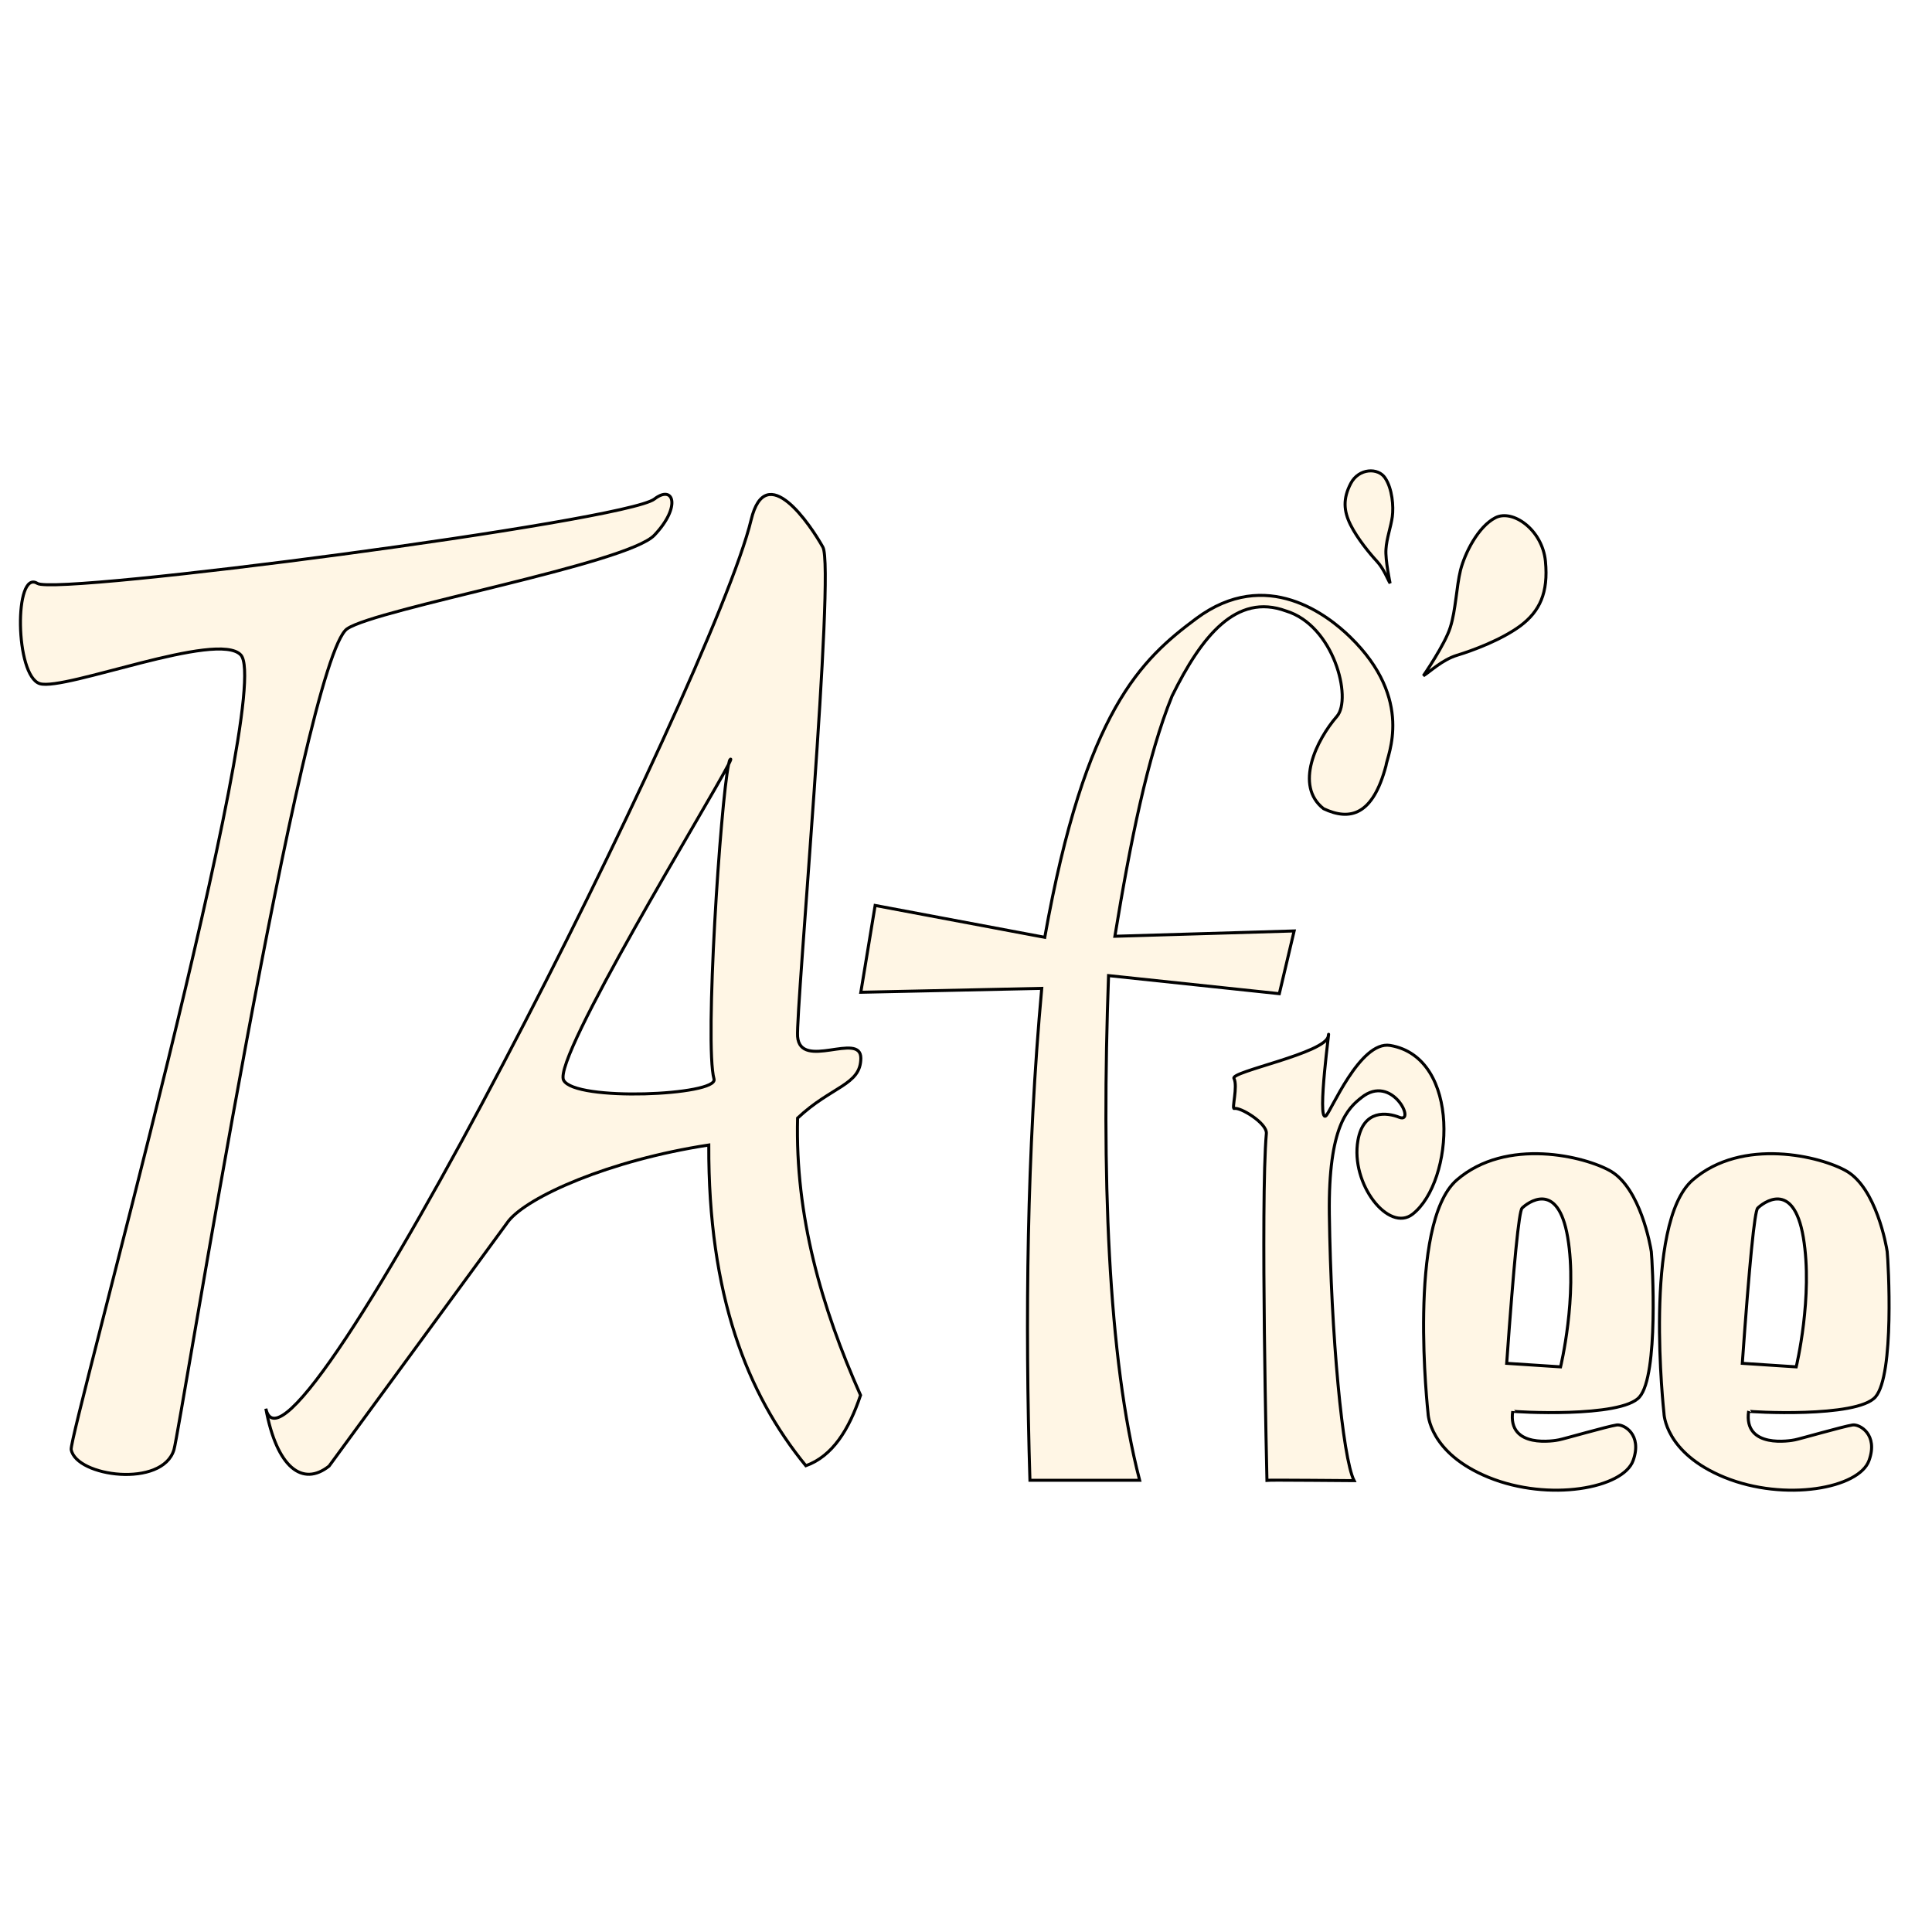
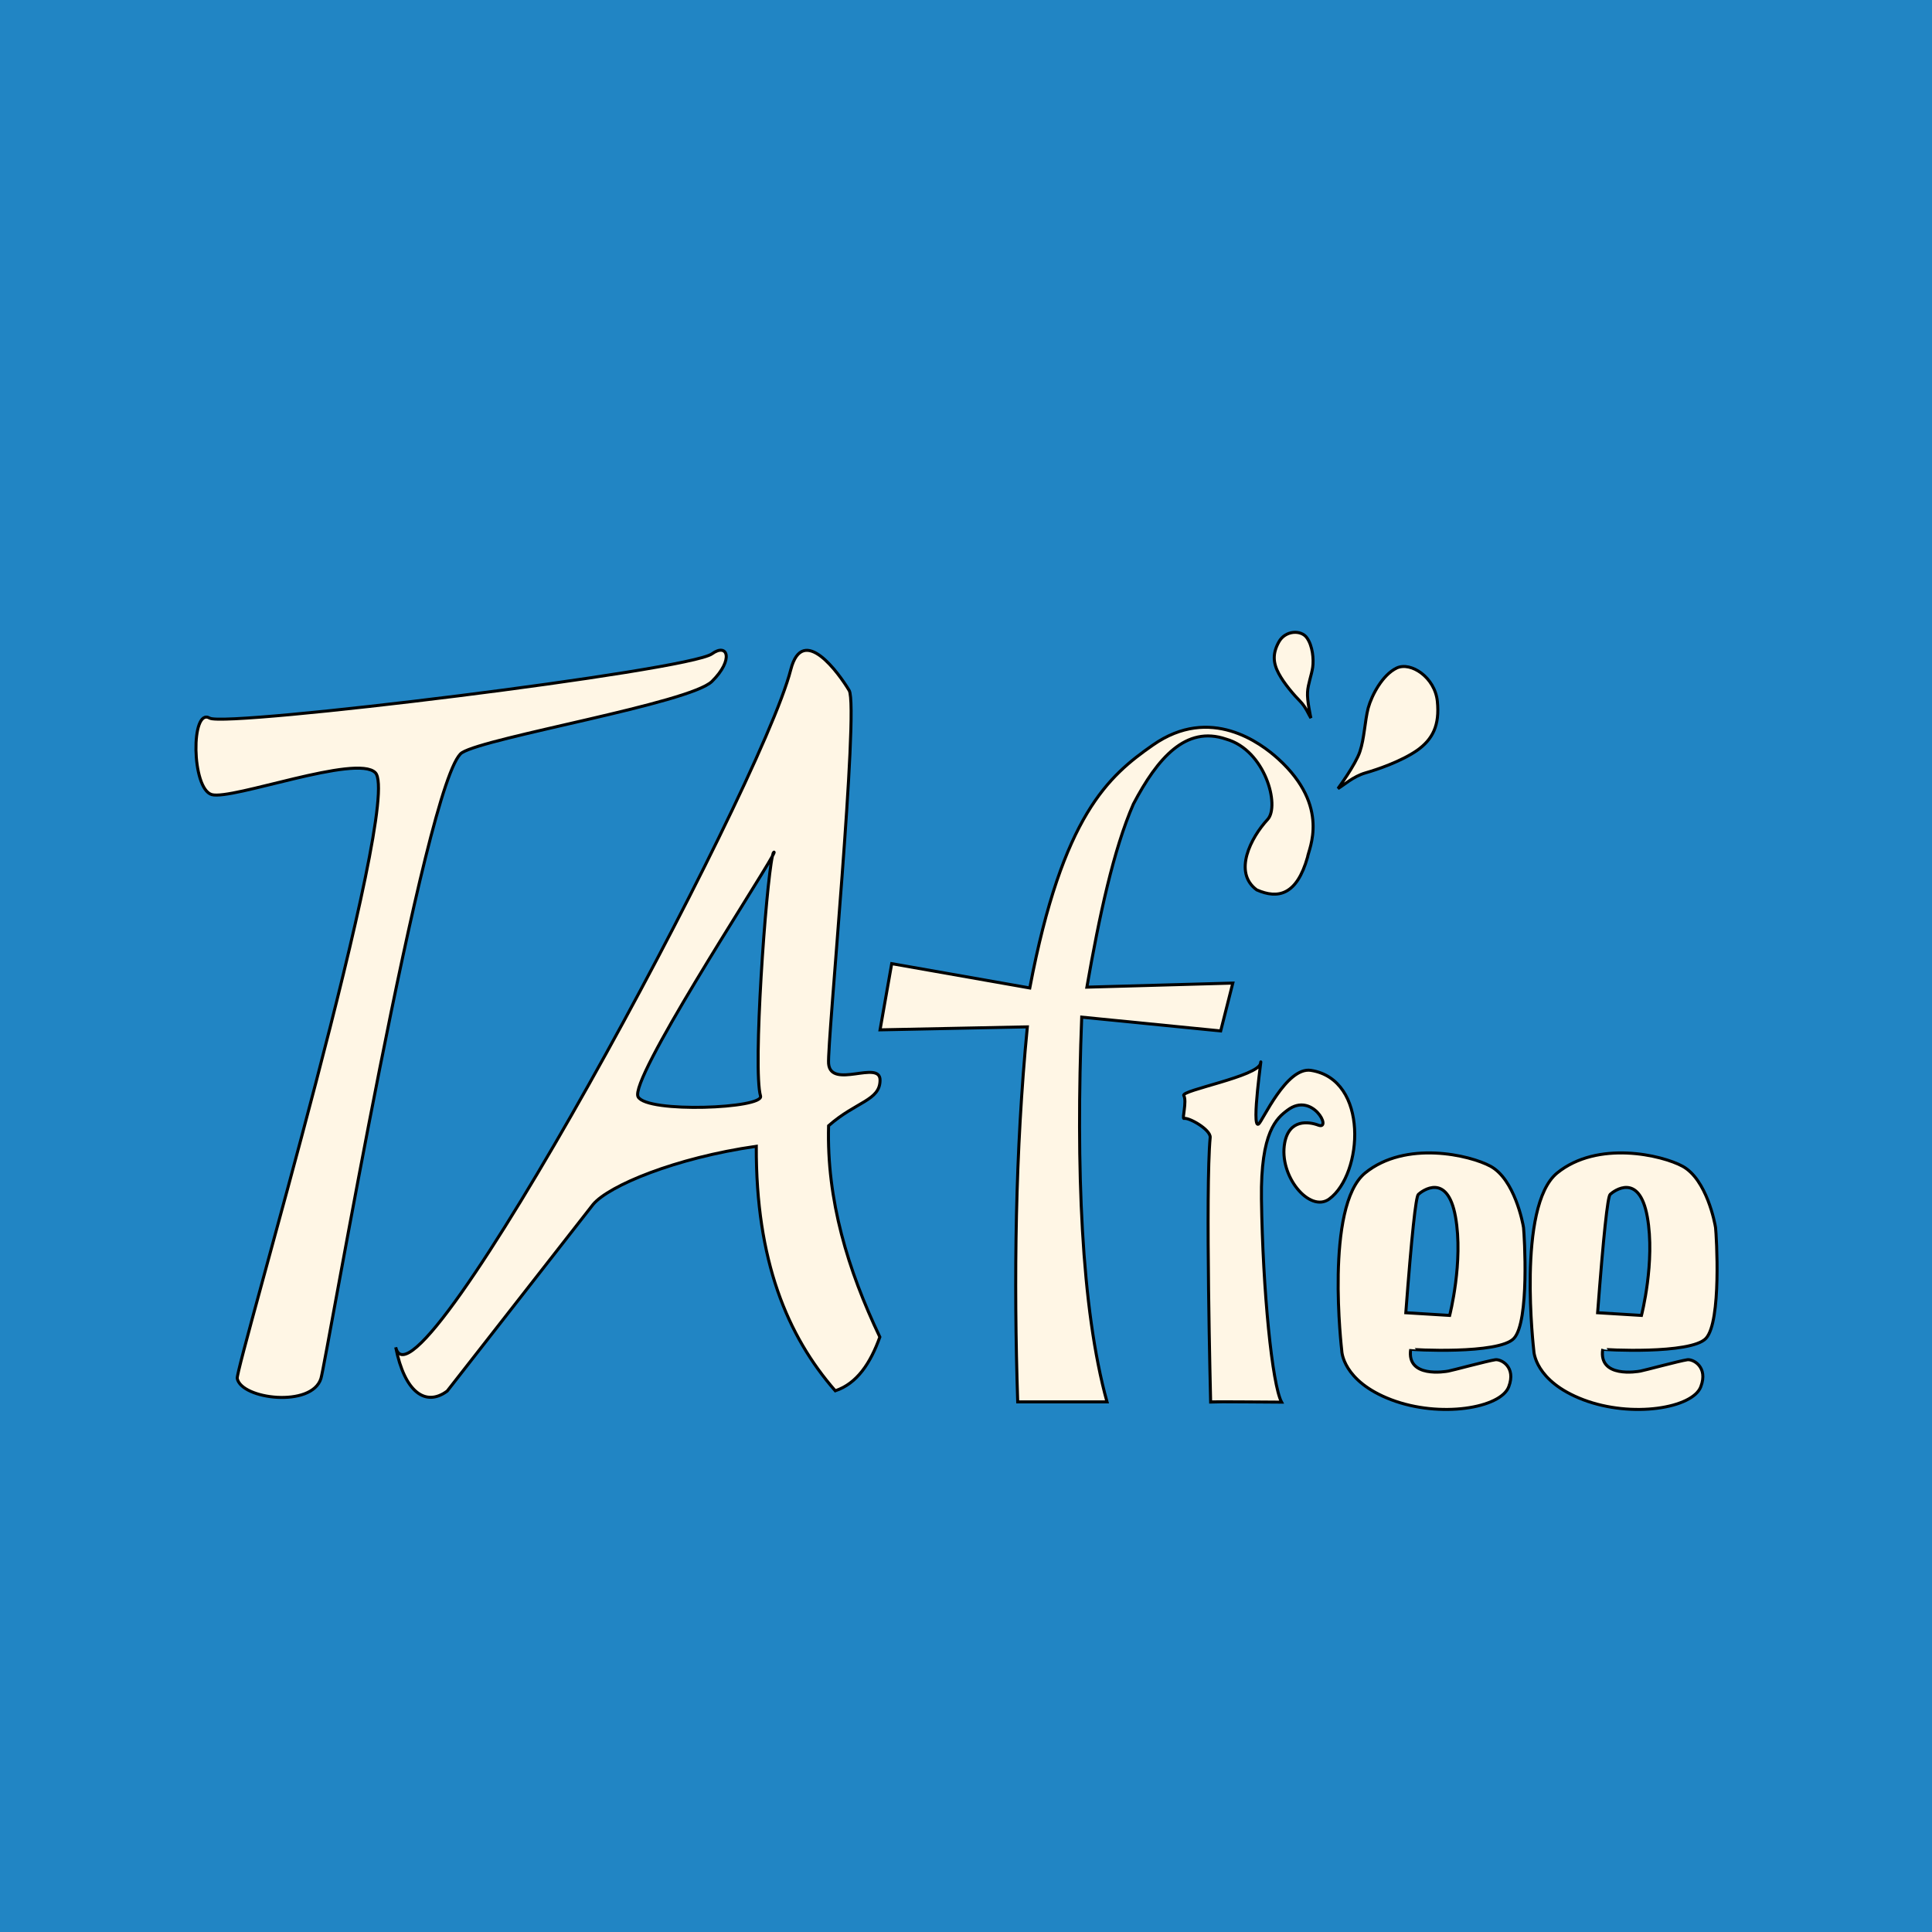
<svg xmlns="http://www.w3.org/2000/svg" xmlns:xlink="http://www.w3.org/1999/xlink" version="1.1" preserveAspectRatio="xMidYMid meet" viewBox="0 0 640 640">
  <defs>
-     <path d="M408.76 357.23C407.48 355 439.09 348.89 440 343.26C440.91 337.51 436.08 371.79 439.18 369.67C440.73 368.62 450.47 344.67 460.49 346.31C484.17 350.3 481.71 391.39 467.96 402.19C460.04 408.41 447.28 392.21 449.83 377.77C451.66 367.44 459.49 368.5 463.59 370.14C469.14 372.26 461.13 355.47 451.02 363.57C446.56 367.09 440 372.96 440.36 402.19C440.91 442.11 444.73 482.96 448.56 490.48C448.56 490.48 420.51 490.24 419.69 490.36C419.69 490.36 417.5 398.08 419.5 375.43C419.69 372.02 410.76 366.62 408.85 367.21C407.94 367.44 410.12 359.81 408.76 357.23Z" id="ZypWgsxvon" />
-     <path d="M438.45 267.89C447.19 272 454.75 270.12 459.12 253.68C459.49 250.28 468.69 231.85 447.19 210.95C440.18 204.14 419.6 187.47 396.19 204.96C378.25 218.35 359.48 235.25 346.09 310.5C342.35 309.8 323.62 306.28 289.9 299.94L285.16 328.7C321.12 327.93 341.1 327.5 345.09 327.41C340.17 381.41 339.54 437.29 341.18 490.36C344.81 490.36 373.88 490.36 377.52 490.36C366.95 449.74 364.86 387.75 367.22 323.18C371 323.58 389.85 325.58 423.79 329.17L428.7 308.39C393.07 309.45 373.28 310.03 369.32 310.15C374.42 279.04 380.16 250.4 388.26 230.56C398.1 210.6 409.58 196.39 425.97 202.38C441.91 207.19 447.92 231.38 442.91 237.25C436.08 245.11 428.7 260.26 438.45 267.89Z" id="egRxAAF6NE" />
-     <path d="M285.16 350.54C285.16 341.61 265.12 354.65 264.21 343.38C263.58 335.04 276.69 188.64 272.59 181.25C268.59 174.09 253.74 151.78 248.82 172.21C236.25 224.57 95.81 502.45 88.07 466.64C91.71 486.25 100.27 492.59 109.01 485.66C114.95 477.55 162.46 412.65 168.4 404.54C174.77 396.44 201.73 384.35 234.79 379.3C234.61 428.96 247.45 461.71 266.95 485.54C275.78 482.38 281.25 473.57 285.07 462.18C272.05 432.95 263.39 402.66 264.21 370.38C275.42 359.81 285.16 359.46 285.16 350.54ZM186.7 357.82C182.97 350.54 234.52 266.48 241.35 253.21C241.53 252.27 241.72 251.69 241.9 251.57C242.26 251.22 242.08 251.8 241.35 253.21C238.71 265.77 233.34 345.96 236.53 357.46C237.98 362.86 190.35 364.98 186.7 357.82Z" id="RaBxttivLx" />
-     <path d="M216.76 165.32C223.14 160.39 225.78 167.78 216.76 177.29C207.74 186.8 124.95 201.59 115.02 208.28C100.36 218.15 59.56 473.84 57.64 480.18C53.91 492.98 25.22 489.22 23.58 480.18C22.76 475.48 91.16 229.18 79.78 216.97C72.22 208.75 21.49 228.95 13.2 226.48C4.91 223.9 4.64 188.44 12.38 193.26C18.84 197.37 207.11 172.71 216.76 165.32Z" id="UnT7chByUe" />
-     <path d="M625.16 414.64C624.89 412.64 621.52 393.74 611.77 387.99C603.3 383.06 577.16 376.6 560.68 390.92C544.19 405.36 551.21 468.05 551.21 468.17C551.21 468.17 551.39 481.32 571.33 489.42C591.28 497.52 615.87 493.06 619.15 483.78C622.25 475.1 615.96 471.69 613.69 472.04C610.59 472.51 595.93 476.74 594.56 476.97C593.47 477.21 577.44 480.14 579.26 467.47C579.17 467.7 615.05 469.81 621.25 462.77C627.62 455.49 625.53 418.16 625.16 414.64ZM582.26 400.2C583.81 398.67 594.1 390.45 597.38 409.94C600.66 429.43 595.02 452.79 595.02 452.79C593.83 452.71 587.87 452.32 577.16 451.62C579.53 418.35 581.23 401.21 582.26 400.2Z" id="TzRYJ3zamD" />
-     <path d="M547.02 414.64C546.74 412.64 543.37 393.74 533.63 387.99C525.16 383.06 499.02 376.6 482.53 390.92C466.05 405.36 473.06 468.05 473.06 468.17C473.06 468.17 473.24 481.32 493.19 489.42C513.13 497.52 537.73 493.06 541.01 483.78C544.1 475.1 537.82 471.69 535.54 472.04C532.44 472.51 517.78 476.74 516.41 476.97C515.32 477.21 499.29 480.14 501.11 467.47C501.11 467.7 537 469.81 543.1 462.77C549.48 455.49 547.38 418.16 547.02 414.64ZM504.21 400.2C505.76 398.67 516.05 390.45 519.33 409.94C522.61 429.43 516.96 452.79 516.96 452.79C515.77 452.71 509.82 452.32 499.11 451.62C501.48 418.35 503.18 401.21 504.21 400.2Z" id="GbUZEHzvlx" />
-     <path d="M482.71 217.05C487.72 215.53 497.29 212.01 503.66 207.31C510.04 202.5 512.95 196.39 511.95 185.94C510.95 175.5 501.11 168.57 495.37 171.5C489.64 174.44 485.26 183.24 483.81 188.88C482.44 194.51 482.26 202.03 480.44 207.78C478.71 213.42 471.51 223.86 471.51 223.86C473.75 222.5 477.7 218.58 482.71 217.05Z" id="xqR5RyLtU8" />
-     <path d="M456.12 185.94C453.84 183.48 449.65 178.43 447.38 173.85C445.1 169.27 444.82 165.16 447.47 160.12C450.11 155.07 456.57 154.83 458.85 158.36C461.22 161.88 461.67 167.75 461.22 171.15C460.76 174.56 459.31 178.43 459.12 181.95C458.85 185.47 460.49 193.22 460.49 193.22C459.62 191.77 458.4 188.41 456.12 185.94Z" id="mADRdhbOzD" />
+     <path d="M0 0L640 0L640 640L0 640L0 0Z" id="Jp8YhlCe4M" />
+     <path d="M392.14 362.9C391.1 361.2 416.83 356.54 417.57 352.25C418.31 347.86 414.38 374 416.9 372.38C418.16 371.58 426.1 353.32 434.25 354.57C453.53 357.62 451.53 388.94 440.33 397.18C433.88 401.92 423.5 389.57 425.58 378.56C427.06 370.68 433.44 371.49 436.77 372.74C441.3 374.35 434.77 361.55 426.54 367.73C422.91 370.42 417.57 374.89 417.87 397.18C418.31 427.61 421.43 458.76 424.54 464.48C424.54 464.48 401.7 464.3 401.04 464.39C401.04 464.39 399.26 394.04 400.89 376.77C401.04 374.17 393.77 370.06 392.21 370.51C391.47 370.68 393.25 364.87 392.14 362.9Z" id="TvS58tV0VP" />
+     <path d="M416.31 294.79C423.43 297.92 429.58 296.49 433.14 283.96C433.44 281.36 440.93 267.31 423.43 251.38C417.72 246.19 400.96 233.48 381.91 246.81C367.3 257.02 352.03 269.9 341.13 327.28C338.08 326.74 322.83 324.05 295.39 319.22L291.53 341.15C320.8 340.56 337.06 340.23 340.32 340.16C336.31 381.34 335.79 423.94 337.13 464.39C340.09 464.39 363.75 464.39 366.71 464.39C358.11 433.43 356.4 386.17 358.33 336.94C361.4 337.25 376.75 338.77 404.37 341.51L408.38 325.66C379.37 326.47 363.26 326.92 360.04 327.01C364.19 303.29 368.86 281.45 375.46 266.32C383.47 251.11 392.81 240.28 406.15 244.84C419.13 248.51 424.02 266.95 419.94 271.43C414.38 277.42 408.38 288.97 416.31 294.79Z" id="TAcZifVRoH" />
+     <path d="M291.53 357.8C291.53 350.99 275.22 360.93 274.48 352.34C273.96 345.98 284.63 234.37 281.3 228.73C278.04 223.27 265.95 206.27 261.95 221.84C251.72 261.76 137.39 473.61 131.09 446.31C134.05 461.26 141.02 466.09 148.14 460.81C152.97 454.63 191.65 405.15 196.48 398.97C201.67 392.79 223.62 383.57 250.53 379.72C250.38 417.58 260.83 442.56 276.7 460.72C283.89 458.31 288.34 451.6 291.46 442.91C280.85 420.63 273.81 397.54 274.48 372.92C283.6 364.87 291.53 364.6 291.53 357.8ZM211.38 363.34C208.34 357.8 250.31 293.71 255.87 283.6C256.02 282.88 256.16 282.43 256.31 282.34C256.61 282.08 256.46 282.52 255.87 283.6C253.72 293.17 249.34 354.31 251.94 363.08C253.12 367.19 214.35 368.8 211.38 363.34Z" id="zASq7kVFAZ" />
+     <path d="M235.85 216.59C241.04 212.83 243.19 218.47 235.85 225.72C228.51 232.96 161.11 244.24 153.03 249.34C141.1 256.86 107.88 451.8 106.32 456.63C103.28 466.39 79.93 463.53 78.59 456.63C77.93 453.05 133.61 265.28 124.34 255.97C118.19 249.7 76.89 265.1 70.14 263.22C63.4 261.25 63.17 234.22 69.47 237.89C74.74 241.02 227.99 222.22 235.85 216.59Z" id="egpQHiTBns" />
+     <path d="M568.3 406.66C568.08 405.14 565.34 390.73 557.4 386.35C550.51 382.59 529.23 377.67 515.81 388.58C502.39 399.59 508.1 447.39 508.1 447.48C508.1 447.48 508.25 457.5 524.48 463.68C540.72 469.85 560.74 466.45 563.41 459.38C565.93 452.76 560.81 450.16 558.96 450.43C556.44 450.79 544.5 454.01 543.39 454.19C542.5 454.37 529.45 456.61 530.93 446.94C530.86 447.12 560.07 448.73 565.11 443.36C570.3 437.81 568.6 409.35 568.3 406.66ZM533.38 395.66C534.64 394.49 543.02 388.23 545.69 403.08C548.36 417.94 543.76 435.75 543.76 435.75C542.79 435.69 537.95 435.4 529.23 434.86C531.16 409.5 532.54 396.43 533.38 395.66Z" id="qCWpT4S0Vt" />
+     <path d="M504.69 406.66C504.47 405.14 501.72 390.73 493.79 386.35C486.89 382.59 465.61 377.67 452.2 388.58C438.78 399.59 444.48 447.39 444.48 447.48C444.48 447.48 444.63 457.5 460.87 463.68C477.11 469.85 497.13 466.45 499.79 459.38C502.32 452.76 497.2 450.16 495.35 450.43C492.82 450.79 480.89 454.01 479.78 454.19C478.89 454.37 465.84 456.61 467.32 446.94C467.32 447.12 496.53 448.73 501.5 443.36C506.69 437.81 504.98 409.35 504.69 406.66ZM469.84 395.66C471.1 394.49 479.48 388.23 482.15 403.08C484.82 417.94 480.22 435.75 480.22 435.75C479.25 435.69 474.41 435.4 465.69 434.86C467.62 409.5 469 396.43 469.84 395.66Z" id="dijRePZN66" />
+     <path d="M452.34 256.03C456.42 254.87 464.21 252.18 469.4 248.6C474.59 244.93 476.96 240.28 476.14 232.31C475.33 224.35 467.32 219.07 462.65 221.3C457.98 223.54 454.42 230.25 453.23 234.55C452.12 238.85 451.97 244.57 450.49 248.96C449.08 253.26 443.22 261.22 443.22 261.22C445.05 260.18 448.27 257.19 452.34 256.03Z" id="uC7Wk3lZDR" />
+     <path d="M430.69 232.31C428.84 230.43 425.43 226.58 423.58 223.09C421.72 219.6 421.5 216.47 423.65 212.62C425.8 208.77 431.06 208.59 432.92 211.28C434.85 213.96 435.22 218.44 434.85 221.03C434.48 223.63 433.29 226.58 433.14 229.27C432.92 231.95 434.25 237.86 434.25 237.86C433.54 236.75 432.55 234.19 430.69 232.31Z" id="CfnYvfJfRb" />
  </defs>
  <g visibility="inherit">
    <g visibility="inherit">
      <g>
-         <use xlink:href="#ZypWgsxvon" opacity="1" fill="#fff6e5" fill-opacity="1" />
+         <use xlink:href="#Jp8YhlCe4M" opacity="1" fill="#2185c4" fill-opacity="1" />
+       </g>
+       <g>
+         <use xlink:href="#TvS58tV0VP" opacity="1" fill="#fff6e5" fill-opacity="1" />
        <g>
-           <use xlink:href="#ZypWgsxvon" opacity="1" fill-opacity="0" stroke="#000000" stroke-width="1" stroke-opacity="1" />
+           <use xlink:href="#TvS58tV0VP" opacity="1" fill-opacity="0" stroke="#000000" stroke-width="1" stroke-opacity="1" />
        </g>
      </g>
      <g>
-         <use xlink:href="#egRxAAF6NE" opacity="1" fill="#fff6e5" fill-opacity="1" />
+         <use xlink:href="#TAcZifVRoH" opacity="1" fill="#fff6e5" fill-opacity="1" />
        <g>
-           <use xlink:href="#egRxAAF6NE" opacity="1" fill-opacity="0" stroke="#000000" stroke-width="1" stroke-opacity="1" />
+           <use xlink:href="#TAcZifVRoH" opacity="1" fill-opacity="0" stroke="#000000" stroke-width="1" stroke-opacity="1" />
        </g>
      </g>
      <g>
-         <use xlink:href="#RaBxttivLx" opacity="1" fill="#fff6e5" fill-opacity="1" />
+         <use xlink:href="#zASq7kVFAZ" opacity="1" fill="#fff6e5" fill-opacity="1" />
        <g>
-           <use xlink:href="#RaBxttivLx" opacity="1" fill-opacity="0" stroke="#000000" stroke-width="1" stroke-opacity="1" />
+           <use xlink:href="#zASq7kVFAZ" opacity="1" fill-opacity="0" stroke="#000000" stroke-width="1" stroke-opacity="1" />
        </g>
      </g>
      <g>
-         <use xlink:href="#UnT7chByUe" opacity="1" fill="#fff6e5" fill-opacity="1" />
+         <use xlink:href="#egpQHiTBns" opacity="1" fill="#fff6e5" fill-opacity="1" />
        <g>
-           <use xlink:href="#UnT7chByUe" opacity="1" fill-opacity="0" stroke="#000000" stroke-width="1" stroke-opacity="1" />
+           <use xlink:href="#egpQHiTBns" opacity="1" fill-opacity="0" stroke="#000000" stroke-width="1" stroke-opacity="1" />
        </g>
      </g>
      <g>
-         <use xlink:href="#TzRYJ3zamD" opacity="1" fill="#fff6e5" fill-opacity="1" />
+         <use xlink:href="#qCWpT4S0Vt" opacity="1" fill="#fff6e5" fill-opacity="1" />
        <g>
-           <use xlink:href="#TzRYJ3zamD" opacity="1" fill-opacity="0" stroke="#000000" stroke-width="1" stroke-opacity="1" />
+           <use xlink:href="#qCWpT4S0Vt" opacity="1" fill-opacity="0" stroke="#000000" stroke-width="1" stroke-opacity="1" />
        </g>
      </g>
      <g>
-         <use xlink:href="#GbUZEHzvlx" opacity="1" fill="#fff6e5" fill-opacity="1" />
+         <use xlink:href="#dijRePZN66" opacity="1" fill="#fff6e5" fill-opacity="1" />
        <g>
-           <use xlink:href="#GbUZEHzvlx" opacity="1" fill-opacity="0" stroke="#000000" stroke-width="1" stroke-opacity="1" />
+           <use xlink:href="#dijRePZN66" opacity="1" fill-opacity="0" stroke="#000000" stroke-width="1" stroke-opacity="1" />
        </g>
      </g>
      <g>
-         <use xlink:href="#xqR5RyLtU8" opacity="1" fill="#fff6e5" fill-opacity="1" />
+         <use xlink:href="#uC7Wk3lZDR" opacity="1" fill="#fff6e5" fill-opacity="1" />
        <g>
-           <use xlink:href="#xqR5RyLtU8" opacity="1" fill-opacity="0" stroke="#000000" stroke-width="1" stroke-opacity="1" />
+           <use xlink:href="#uC7Wk3lZDR" opacity="1" fill-opacity="0" stroke="#000000" stroke-width="1" stroke-opacity="1" />
        </g>
      </g>
      <g>
-         <use xlink:href="#mADRdhbOzD" opacity="1" fill="#fff6e5" fill-opacity="1" />
+         <use xlink:href="#CfnYvfJfRb" opacity="1" fill="#fff6e5" fill-opacity="1" />
        <g>
-           <use xlink:href="#mADRdhbOzD" opacity="1" fill-opacity="0" stroke="#000000" stroke-width="1" stroke-opacity="1" />
+           <use xlink:href="#CfnYvfJfRb" opacity="1" fill-opacity="0" stroke="#000000" stroke-width="1" stroke-opacity="1" />
        </g>
      </g>
    </g>
  </g>
</svg>
